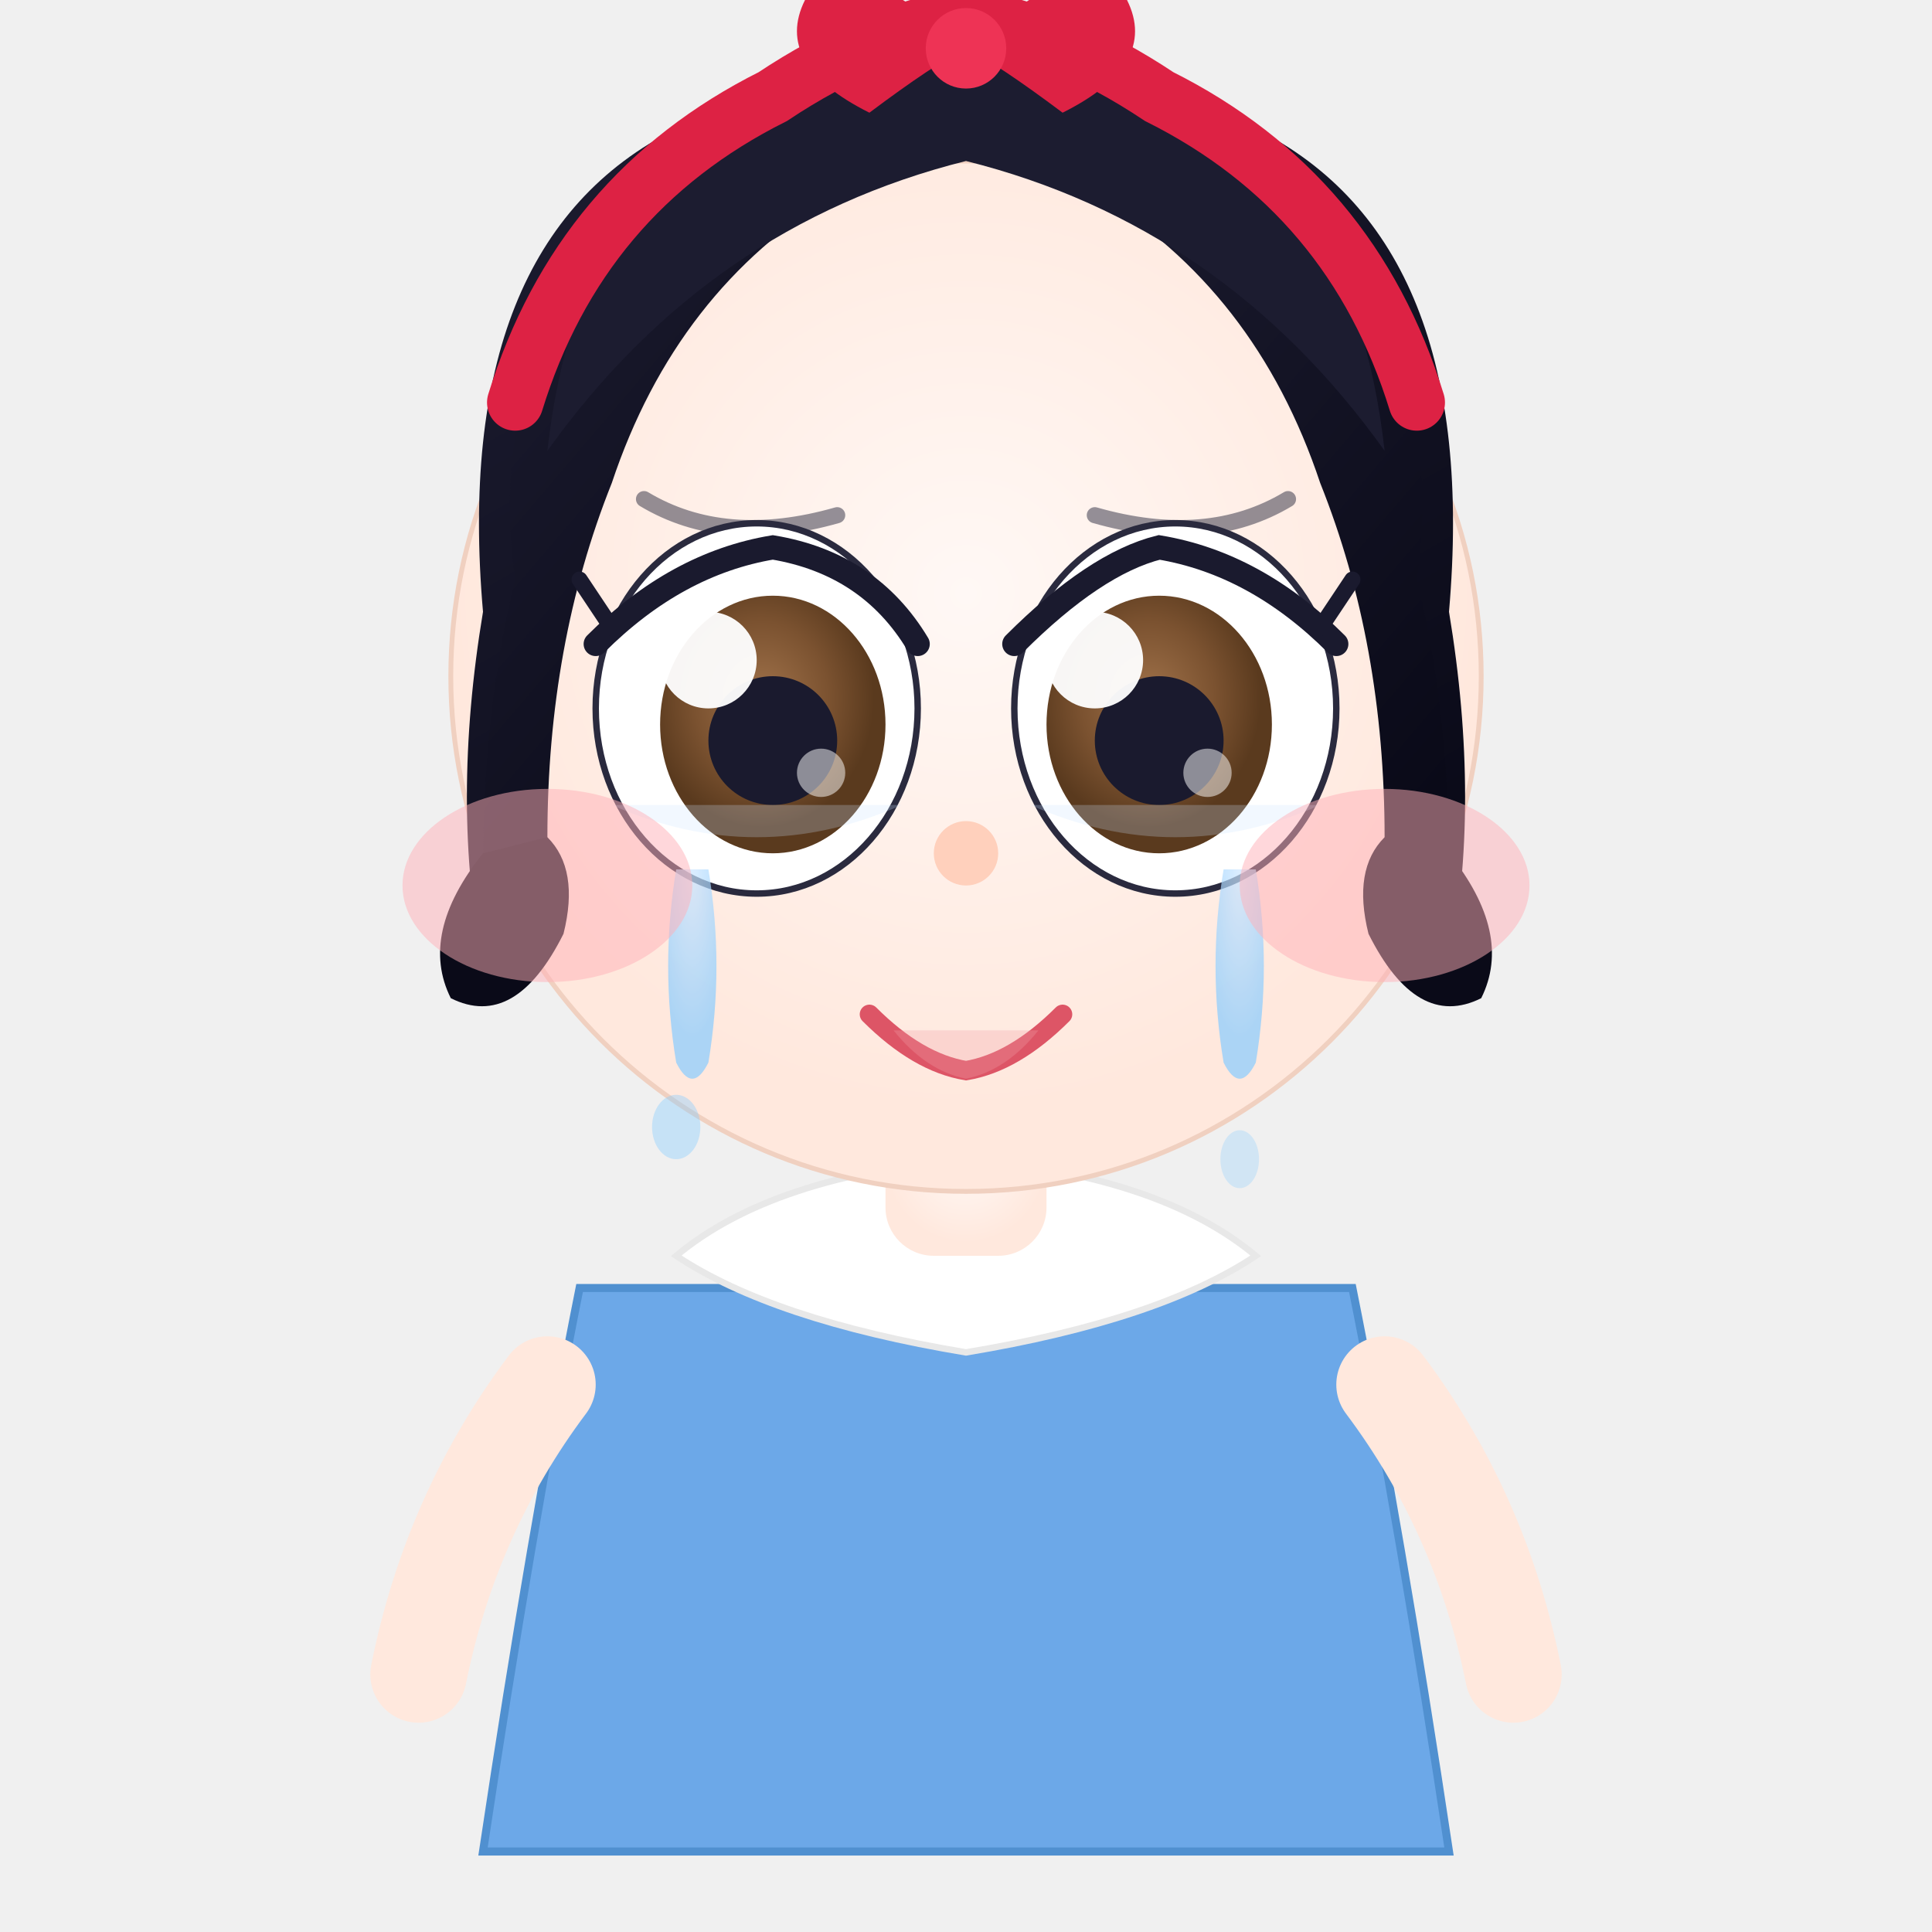
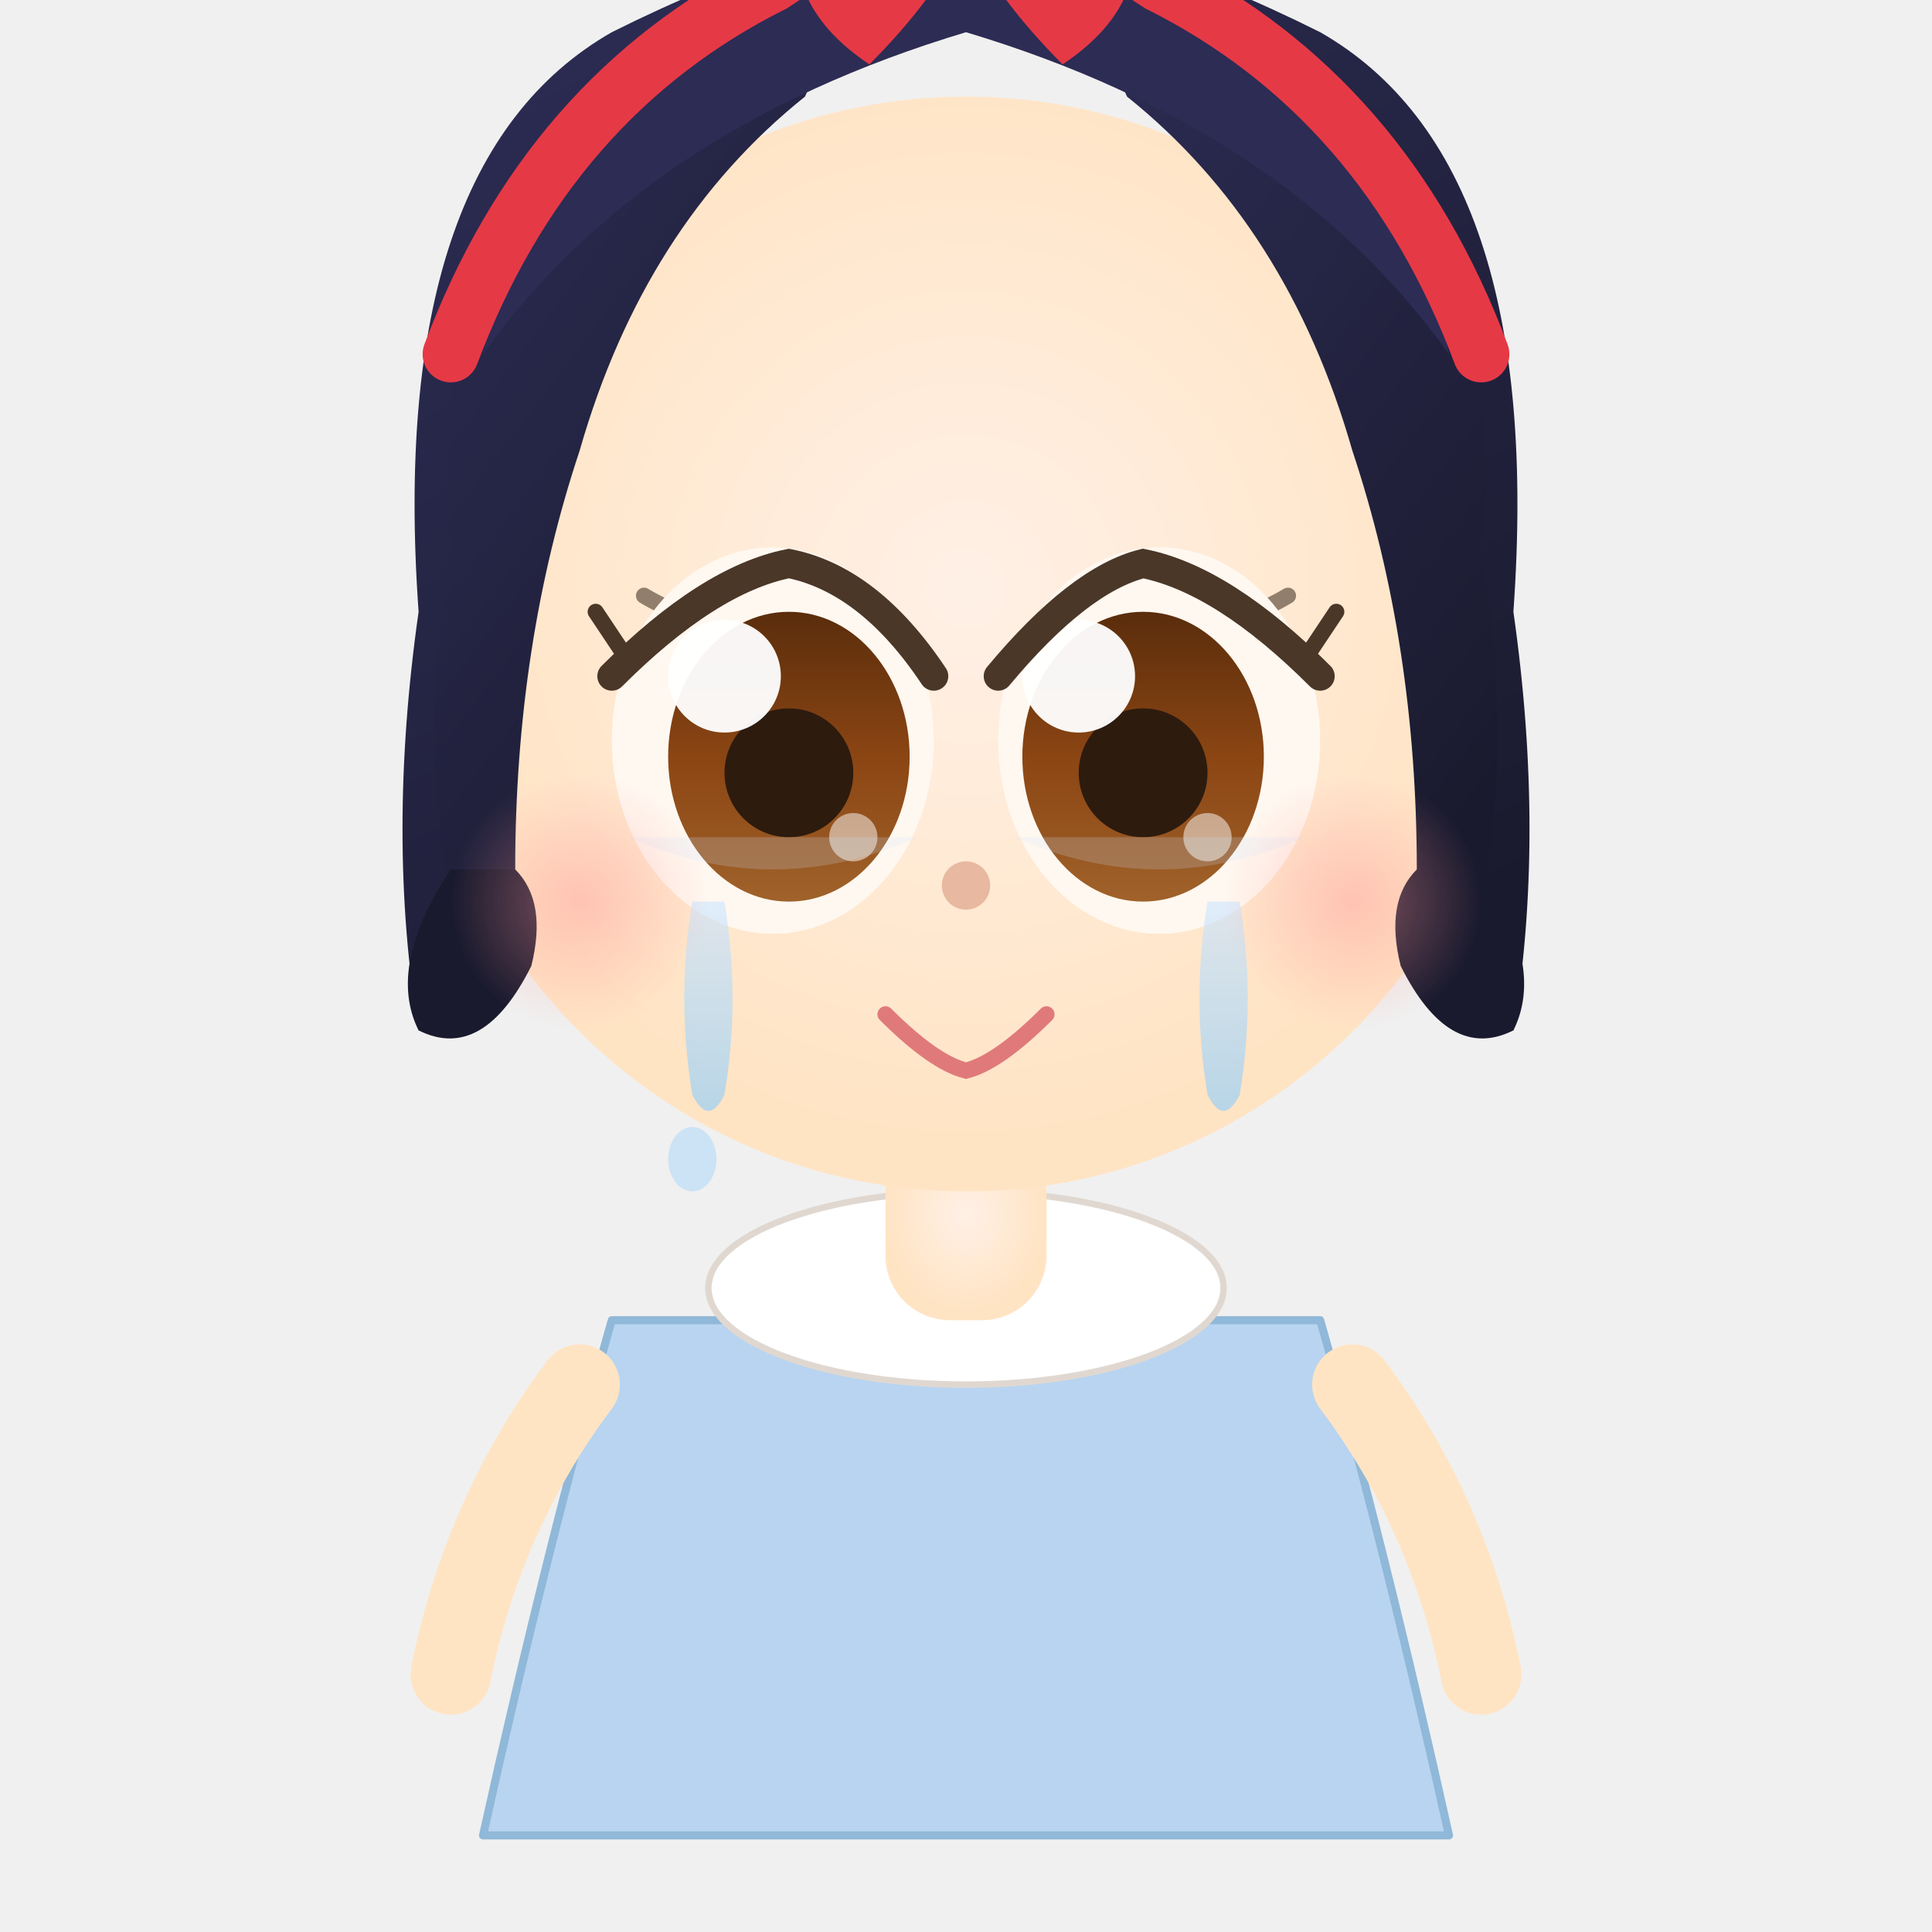
<svg xmlns="http://www.w3.org/2000/svg" viewBox="0 0 120 120" width="120" height="120">
  <defs>
-     <radialGradient id="bSkinS" cx="50%" cy="42%" r="50%">
-       <stop offset="0%" stop-color="#FFF8F5" />
-       <stop offset="100%" stop-color="#FFE8DD" />
+     <radialGradient id="bSkinS" cx="50%" cy="45%" r="50%">
+       <stop offset="0%" stop-color="#FFF0E6" />
+       <stop offset="100%" stop-color="#FFE4C4" />
    </radialGradient>
    <linearGradient id="bHairS" x1="20%" y1="0%" x2="80%" y2="100%">
-       <stop offset="0%" stop-color="#1C1C30" />
-       <stop offset="100%" stop-color="#0A0A18" />
+       <stop offset="0%" stop-color="#2C2C54" />
+       <stop offset="100%" stop-color="#1A1A2E" />
    </linearGradient>
-     <radialGradient id="bEyeS" cx="45%" cy="40%" r="50%">
-       <stop offset="0%" stop-color="#A0724A" />
-       <stop offset="60%" stop-color="#7B5230" />
-       <stop offset="100%" stop-color="#5A3A1E" />
+     <linearGradient id="bEyeS" x1="0" y1="0" x2="0" y2="1">
+       <stop offset="0%" stop-color="#5A2D0C" />
+       <stop offset="50%" stop-color="#8B4513" />
+       <stop offset="100%" stop-color="#A0622A" />
+     </linearGradient>
+     <radialGradient id="bBlushS" cx="50%" cy="50%" r="50%">
+       <stop offset="0%" stop-color="#FF9999" stop-opacity="0.45" />
+       <stop offset="100%" stop-color="#FF9999" stop-opacity="0" />
    </radialGradient>
-     <radialGradient id="tearGrad" cx="50%" cy="0%" r="80%">
+     <linearGradient id="tearGrad" x1="0" y1="0" x2="0" y2="1">
      <stop offset="0%" stop-color="#CCE5FF" />
      <stop offset="100%" stop-color="#88CCFF" />
-     </radialGradient>
+     </linearGradient>
  </defs>
-   <path d="M36 80 Q33 95 30 115 L90 115 Q87 95 84 80 Z" fill="#6CA8E8" stroke="#5090D0" stroke-width="0.5" />
-   <path d="M42 78 Q48 73 60 72 Q72 73 78 78 Q72 82 60 84 Q48 82 42 78 Z" fill="white" stroke="#E8E8E8" stroke-width="0.4" />
-   <rect x="55" y="68" width="10" height="10" rx="3" fill="url(#bSkinS)" />
-   <circle cx="60" cy="42" r="32" fill="url(#bSkinS)" stroke="#F0D0C0" stroke-width="0.3" />
-   <path d="M30 38 Q28 15 42 8 Q52 2 60 1 Q68 2 78 8 Q92 15 90 38 Q92 50 90 60 L87 58 Q88 48 88 40 Q88 20 76 12 Q66 5 60 4 Q54 5 44 12 Q32 20 32 40 Q32 48 33 58 L30 60 Q28 50 30 38 Z" fill="url(#bHairS)" />
-   <path d="M32 36 Q30 22 40 12 Q48 6 56 4 L52 12 Q42 18 38 30 Q34 40 34 52 Q32 56 30 54 Q30 44 32 36 Z" fill="url(#bHairS)" />
-   <path d="M88 36 Q90 22 80 12 Q72 6 64 4 L68 12 Q78 18 82 30 Q86 40 86 52 Q88 56 90 54 Q90 44 88 36 Z" fill="url(#bHairS)" />
-   <path d="M34 28 Q36 10 50 4 Q56 1 60 0 Q64 1 70 4 Q84 10 86 28 Q76 14 60 10 Q44 14 34 28 Z" fill="#1C1C30" />
-   <path d="M30 53 Q26 58 28 62 Q32 64 35 58 Q36 54 34 52" fill="#0A0A18" />
-   <path d="M90 53 Q94 58 92 62 Q88 64 85 58 Q84 54 86 52" fill="#0A0A18" />
-   <path d="M32 25 Q36 12 48 6 Q54 2 60 1 Q66 2 72 6 Q84 12 88 25" fill="none" stroke="#DD2244" stroke-width="3.5" stroke-linecap="round" />
-   <path d="M60 3 Q52 -4 50 0 Q48 4 54 7 Q58 4 60 3 Z" fill="#DD2244" />
-   <path d="M60 3 Q68 -4 70 0 Q72 4 66 7 Q62 4 60 3 Z" fill="#DD2244" />
-   <circle cx="60" cy="3" r="2.5" fill="#EE3355" />
-   <path d="M40 31 Q45 34 52 32" fill="none" stroke="#2A2A3E" stroke-width="1" stroke-linecap="round" opacity="0.5" />
-   <path d="M68 32 Q75 34 80 31" fill="none" stroke="#2A2A3E" stroke-width="1" stroke-linecap="round" opacity="0.5" />
-   <ellipse cx="47" cy="44" rx="10" ry="11.5" fill="white" stroke="#2A2A3E" stroke-width="0.4" />
-   <ellipse cx="48" cy="45" rx="7" ry="8" fill="url(#bEyeS)" />
-   <circle cx="48" cy="46" r="4" fill="#1A1A2E" />
-   <circle cx="44" cy="41" r="3" fill="white" opacity="0.95" />
-   <circle cx="51" cy="48" r="1.5" fill="white" opacity="0.5" />
-   <path d="M38 50 Q47 54 56 50" fill="#CCE5FF" opacity="0.25" />
-   <path d="M37 40 Q42 35 48 34 Q54 35 57 40" stroke="#1A1A2E" stroke-width="1.5" fill="none" stroke-linecap="round" />
-   <line x1="38" y1="39" x2="36" y2="36" stroke="#1A1A2E" stroke-width="1" stroke-linecap="round" />
-   <ellipse cx="73" cy="44" rx="10" ry="11.5" fill="white" stroke="#2A2A3E" stroke-width="0.4" />
-   <ellipse cx="72" cy="45" rx="7" ry="8" fill="url(#bEyeS)" />
-   <circle cx="72" cy="46" r="4" fill="#1A1A2E" />
-   <circle cx="68" cy="41" r="3" fill="white" opacity="0.95" />
-   <circle cx="75" cy="48" r="1.5" fill="white" opacity="0.5" />
-   <path d="M64 50 Q73 54 82 50" fill="#CCE5FF" opacity="0.25" />
-   <path d="M63 40 Q68 35 72 34 Q78 35 83 40" stroke="#1A1A2E" stroke-width="1.5" fill="none" stroke-linecap="round" />
-   <line x1="82" y1="39" x2="84" y2="36" stroke="#1A1A2E" stroke-width="1" stroke-linecap="round" />
-   <path d="M42 54 Q41 60 42 66 Q43 68 44 66 Q45 60 44 54 Z" fill="url(#tearGrad)" opacity="0.7" />
-   <path d="M76 54 Q75 60 76 66 Q77 68 78 66 Q79 60 78 54 Z" fill="url(#tearGrad)" opacity="0.7" />
-   <ellipse cx="42" cy="70" rx="1.5" ry="2" fill="#88CCFF" opacity="0.4" />
-   <ellipse cx="77" cy="72" rx="1.2" ry="1.8" fill="#88CCFF" opacity="0.3" />
-   <circle cx="60" cy="53" r="2" fill="#FFD0BC" />
-   <ellipse cx="34" cy="55" rx="9" ry="6" fill="#FFB0B8" opacity="0.5" />
-   <ellipse cx="86" cy="55" rx="9" ry="6" fill="#FFB0B8" opacity="0.5" />
-   <path d="M54 63 Q57 66 60 66.5 Q63 66 66 63" fill="none" stroke="#DD5566" stroke-width="1.2" stroke-linecap="round" />
-   <path d="M55.5 64 Q57.5 66.5 60 67 Q62.5 66.5 64.5 64" fill="#F0A0A8" opacity="0.3" />
-   <path d="M34 86 Q28 94 26 104" fill="none" stroke="#FFE8DD" stroke-width="6" stroke-linecap="round" />
-   <path d="M86 86 Q92 94 94 104" fill="none" stroke="#FFE8DD" stroke-width="6" stroke-linecap="round" />
+   <path d="M38 82 Q34 96 30 114 L90 114 Q86 96 82 82 Z" fill="#B8D4F0" stroke="#90B8D8" stroke-width="0.5" stroke-linejoin="round" />
+   <ellipse cx="60" cy="80" rx="16" ry="6" fill="white" stroke="#E0D8D0" stroke-width="0.4" />
+   <rect x="55" y="70" width="10" height="12" rx="4" fill="url(#bSkinS)" />
+   <circle cx="60" cy="40" r="34" fill="url(#bSkinS)" />
+   <path d="M26 38 Q24 10 38 2 Q50 -4 60 -5 Q70 -4 82 2 Q96 10 94 38 Q96 52 94 64 L91 62 Q92 50 92 40 Q92 16 80 6 Q70 -1 60 -2 Q50 -1 40 6 Q28 16 28 40 Q28 50 29 62 L26 64 Q24 52 26 38 Z" fill="url(#bHairS)" />
+   <path d="M28 34 Q26 16 38 6 Q46 0 54 -3 L50 6 Q40 14 36 28 Q32 40 32 54 Q30 58 28 56 Q26 46 28 34 Z" fill="url(#bHairS)" />
+   <path d="M28 54 Q24 60 26 64 Q30 66 33 60 Q34 56 32 54" fill="#1A1A2E" />
+   <path d="M92 34 Q94 16 82 6 Q74 0 66 -3 L70 6 Q80 14 84 28 Q88 40 88 54 Q90 58 92 56 Q94 46 92 34 Z" fill="url(#bHairS)" />
+   <path d="M92 54 Q96 60 94 64 Q90 66 87 60 Q86 56 88 54" fill="#1A1A2E" />
+   <path d="M30 22 Q34 4 48 -2 Q54 -5 60 -6 Q66 -5 72 -2 Q86 4 90 22 Q80 8 60 2 Q40 8 30 22 Z" fill="#2C2C54" />
+   <path d="M28 22 Q34 6 48 -1 Q54 -5 60 -6 Q66 -5 72 -1 Q86 6 92 22" fill="none" stroke="#E63946" stroke-width="3.5" stroke-linecap="round" />
+   <path d="M60 -4 Q52 -12 50 -6 Q48 0 54 4 Q58 0 60 -4 Z" fill="#E63946" />
+   <path d="M60 -4 Q68 -12 70 -6 Q72 0 66 4 Q62 0 60 -4 Z" fill="#E63946" />
+   <circle cx="60" cy="-4" r="2.5" fill="#F04858" />
+   <path d="M40 37 Q45 40 51 38" fill="none" stroke="#4A3728" stroke-width="1" stroke-linecap="round" opacity="0.6" />
+   <path d="M69 38 Q75 40 80 37" fill="none" stroke="#4A3728" stroke-width="1" stroke-linecap="round" opacity="0.6" />
+   <ellipse cx="48" cy="46" rx="10" ry="12" fill="#FFF8F0" />
+   <ellipse cx="49" cy="47" rx="7.5" ry="9" fill="url(#bEyeS)" />
+   <circle cx="49" cy="48" r="4" fill="#2D1B0E" />
+   <circle cx="45" cy="42" r="3.5" fill="white" opacity="0.95" />
+   <circle cx="53" cy="52" r="1.5" fill="white" opacity="0.5" />
+   <path d="M39 52 Q48 56 57 52" fill="#CCE5FF" opacity="0.2" />
+   <path d="M38 42 Q44 36 49 35 Q54 36 58 42" stroke="#4A3728" stroke-width="1.8" fill="none" stroke-linecap="round" />
+   <line x1="39" y1="41" x2="37" y2="38" stroke="#4A3728" stroke-width="1" stroke-linecap="round" />
+   <ellipse cx="72" cy="46" rx="10" ry="12" fill="#FFF8F0" />
+   <ellipse cx="71" cy="47" rx="7.5" ry="9" fill="url(#bEyeS)" />
+   <circle cx="71" cy="48" r="4" fill="#2D1B0E" />
+   <circle cx="67" cy="42" r="3.5" fill="white" opacity="0.95" />
+   <circle cx="75" cy="52" r="1.5" fill="white" opacity="0.5" />
+   <path d="M63 52 Q72 56 81 52" fill="#CCE5FF" opacity="0.2" />
+   <path d="M62 42 Q67 36 71 35 Q76 36 82 42" stroke="#4A3728" stroke-width="1.8" fill="none" stroke-linecap="round" />
+   <line x1="81" y1="41" x2="83" y2="38" stroke="#4A3728" stroke-width="1" stroke-linecap="round" />
+   <path d="M43 56 Q42 62 43 68 Q44 70 45 68 Q46 62 45 56 Z" fill="url(#tearGrad)" opacity="0.6" />
+   <path d="M75 56 Q74 62 75 68 Q76 70 77 68 Q78 62 77 56 Z" fill="url(#tearGrad)" opacity="0.6" />
+   <ellipse cx="43" cy="72" rx="1.5" ry="2" fill="#88CCFF" opacity="0.35" />
+   <circle cx="60" cy="55" r="1.5" fill="#E8B8A0" />
+   <circle cx="36" cy="56" r="8" fill="url(#bBlushS)" />
+   <circle cx="84" cy="56" r="8" fill="url(#bBlushS)" />
+   <path d="M55 63 Q58 66 60 66.5 Q62 66 65 63" fill="none" stroke="#E07A7A" stroke-width="1" stroke-linecap="round" />
+   <path d="M36 86 Q30 94 28 104" fill="none" stroke="#FFE4C4" stroke-width="5" stroke-linecap="round" />
+   <path d="M84 86 Q90 94 92 104" fill="none" stroke="#FFE4C4" stroke-width="5" stroke-linecap="round" />
</svg>
